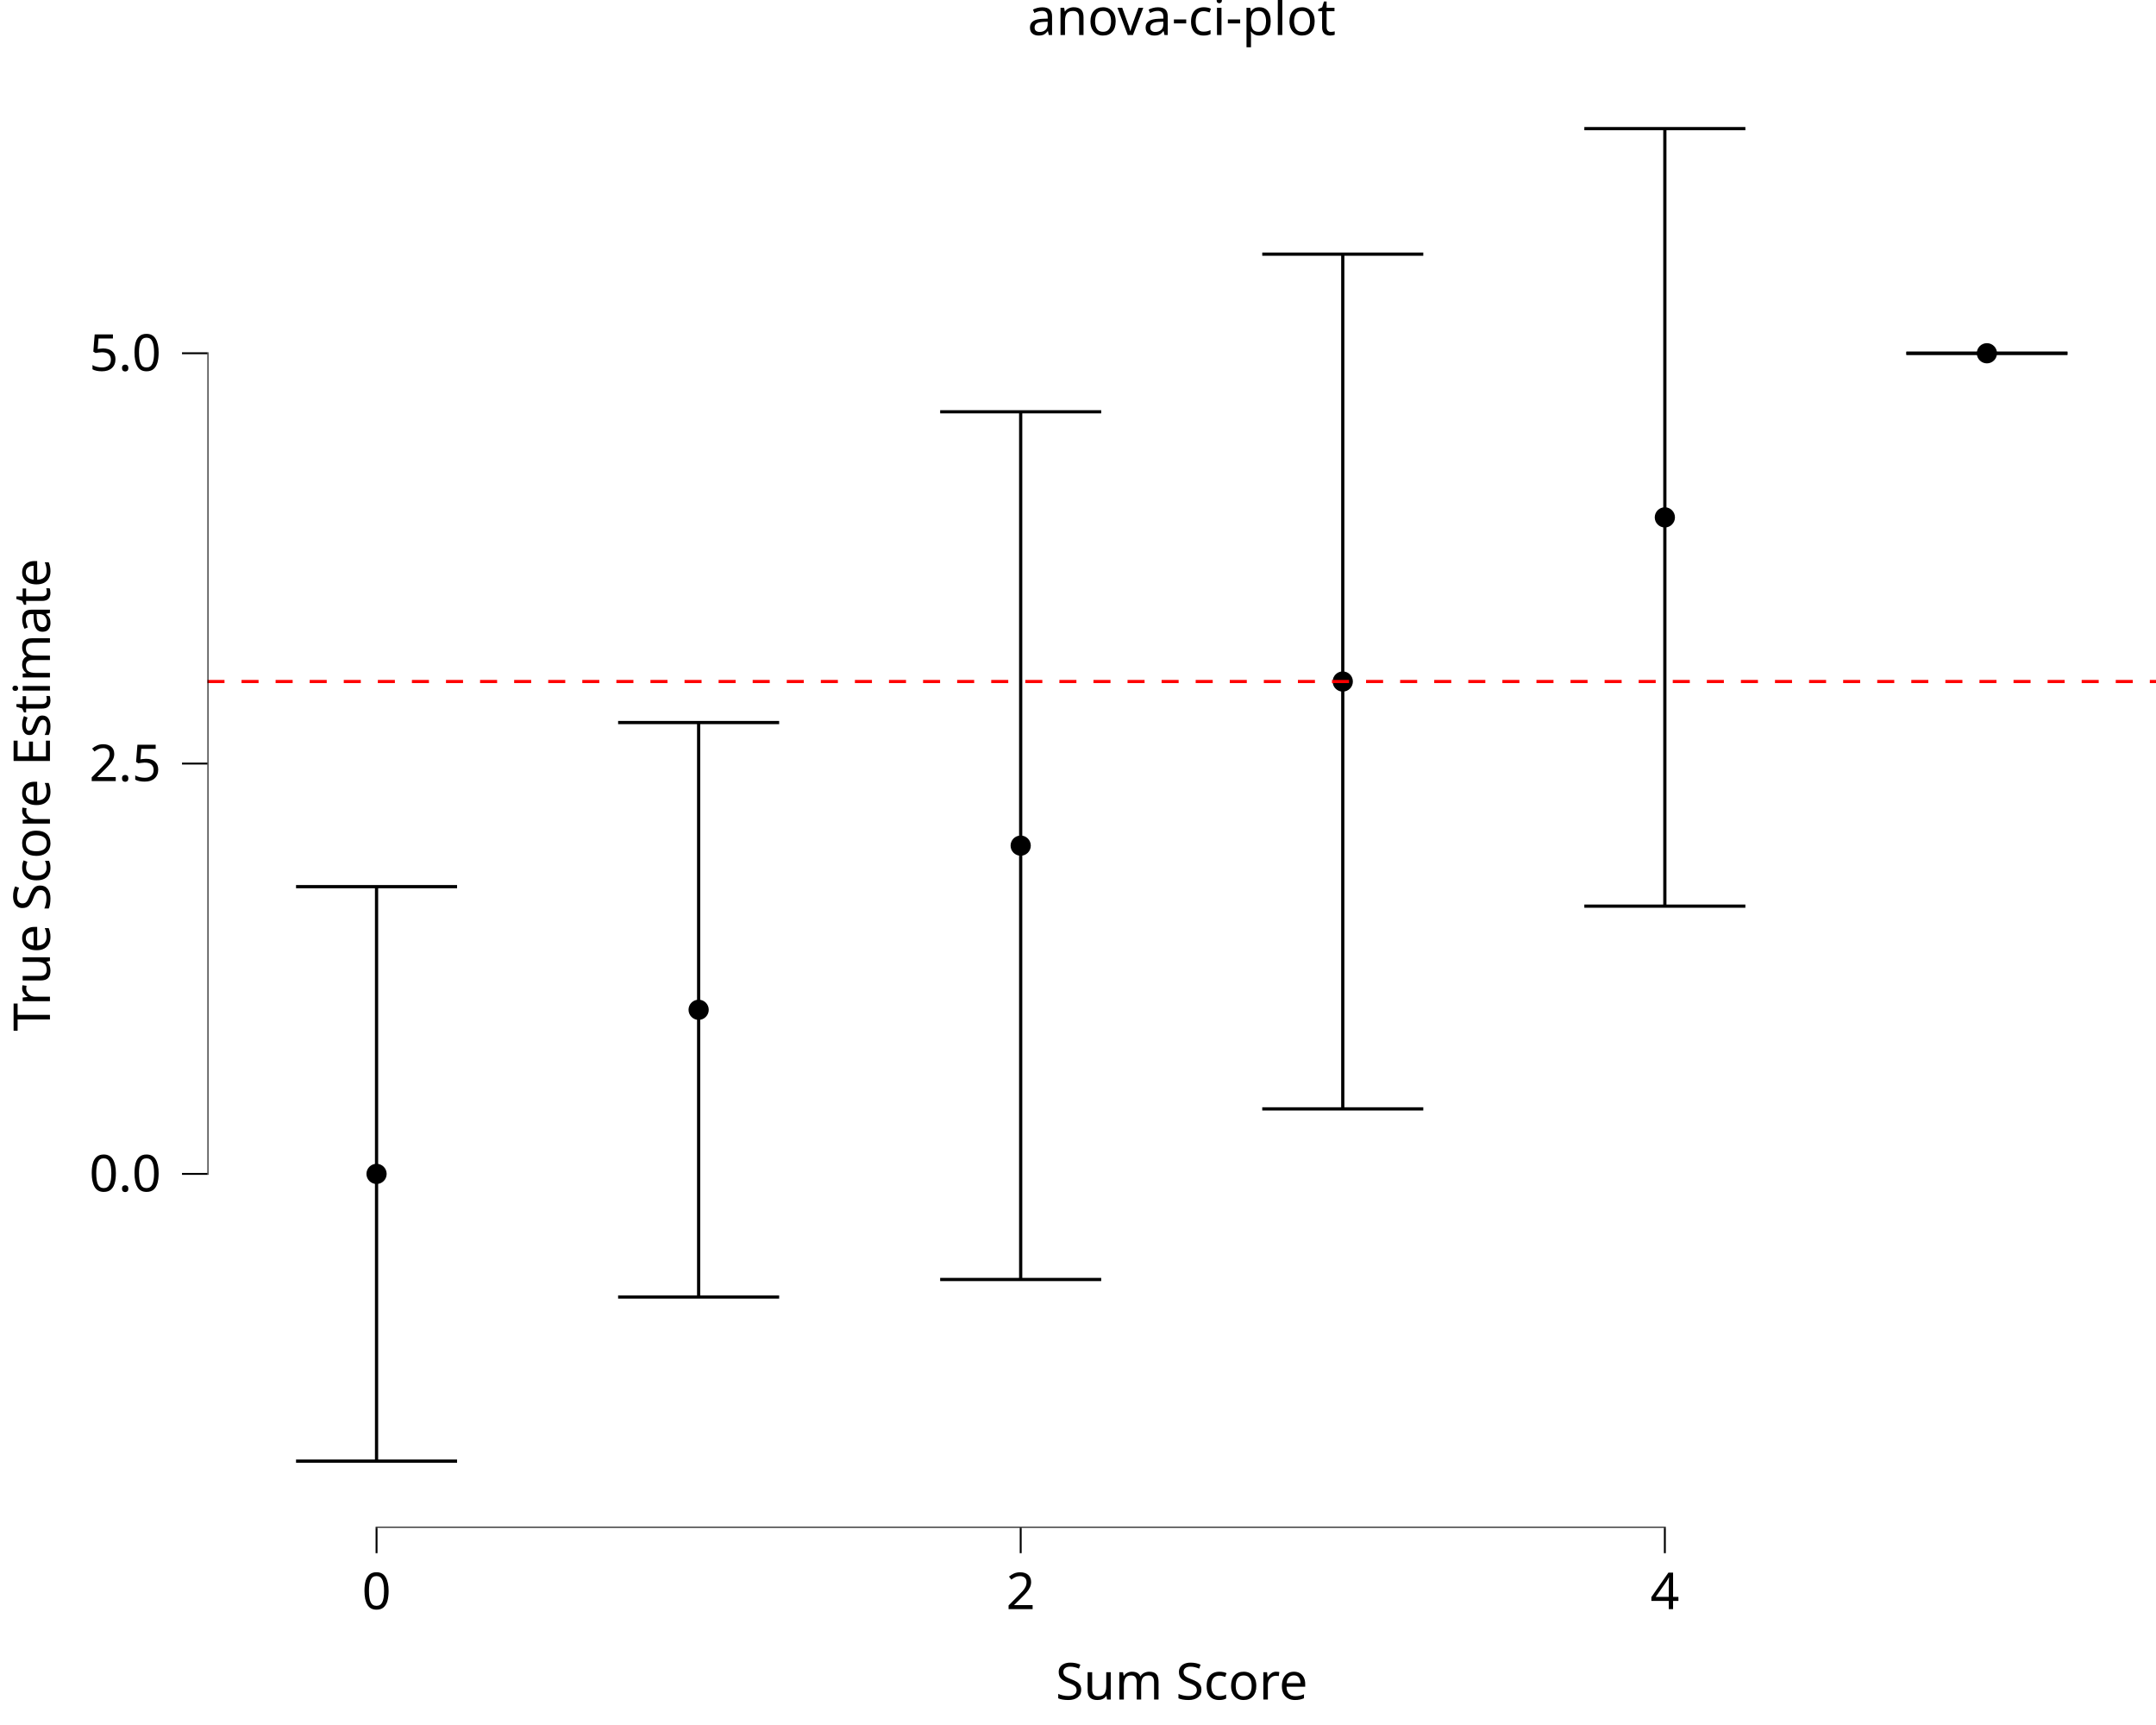
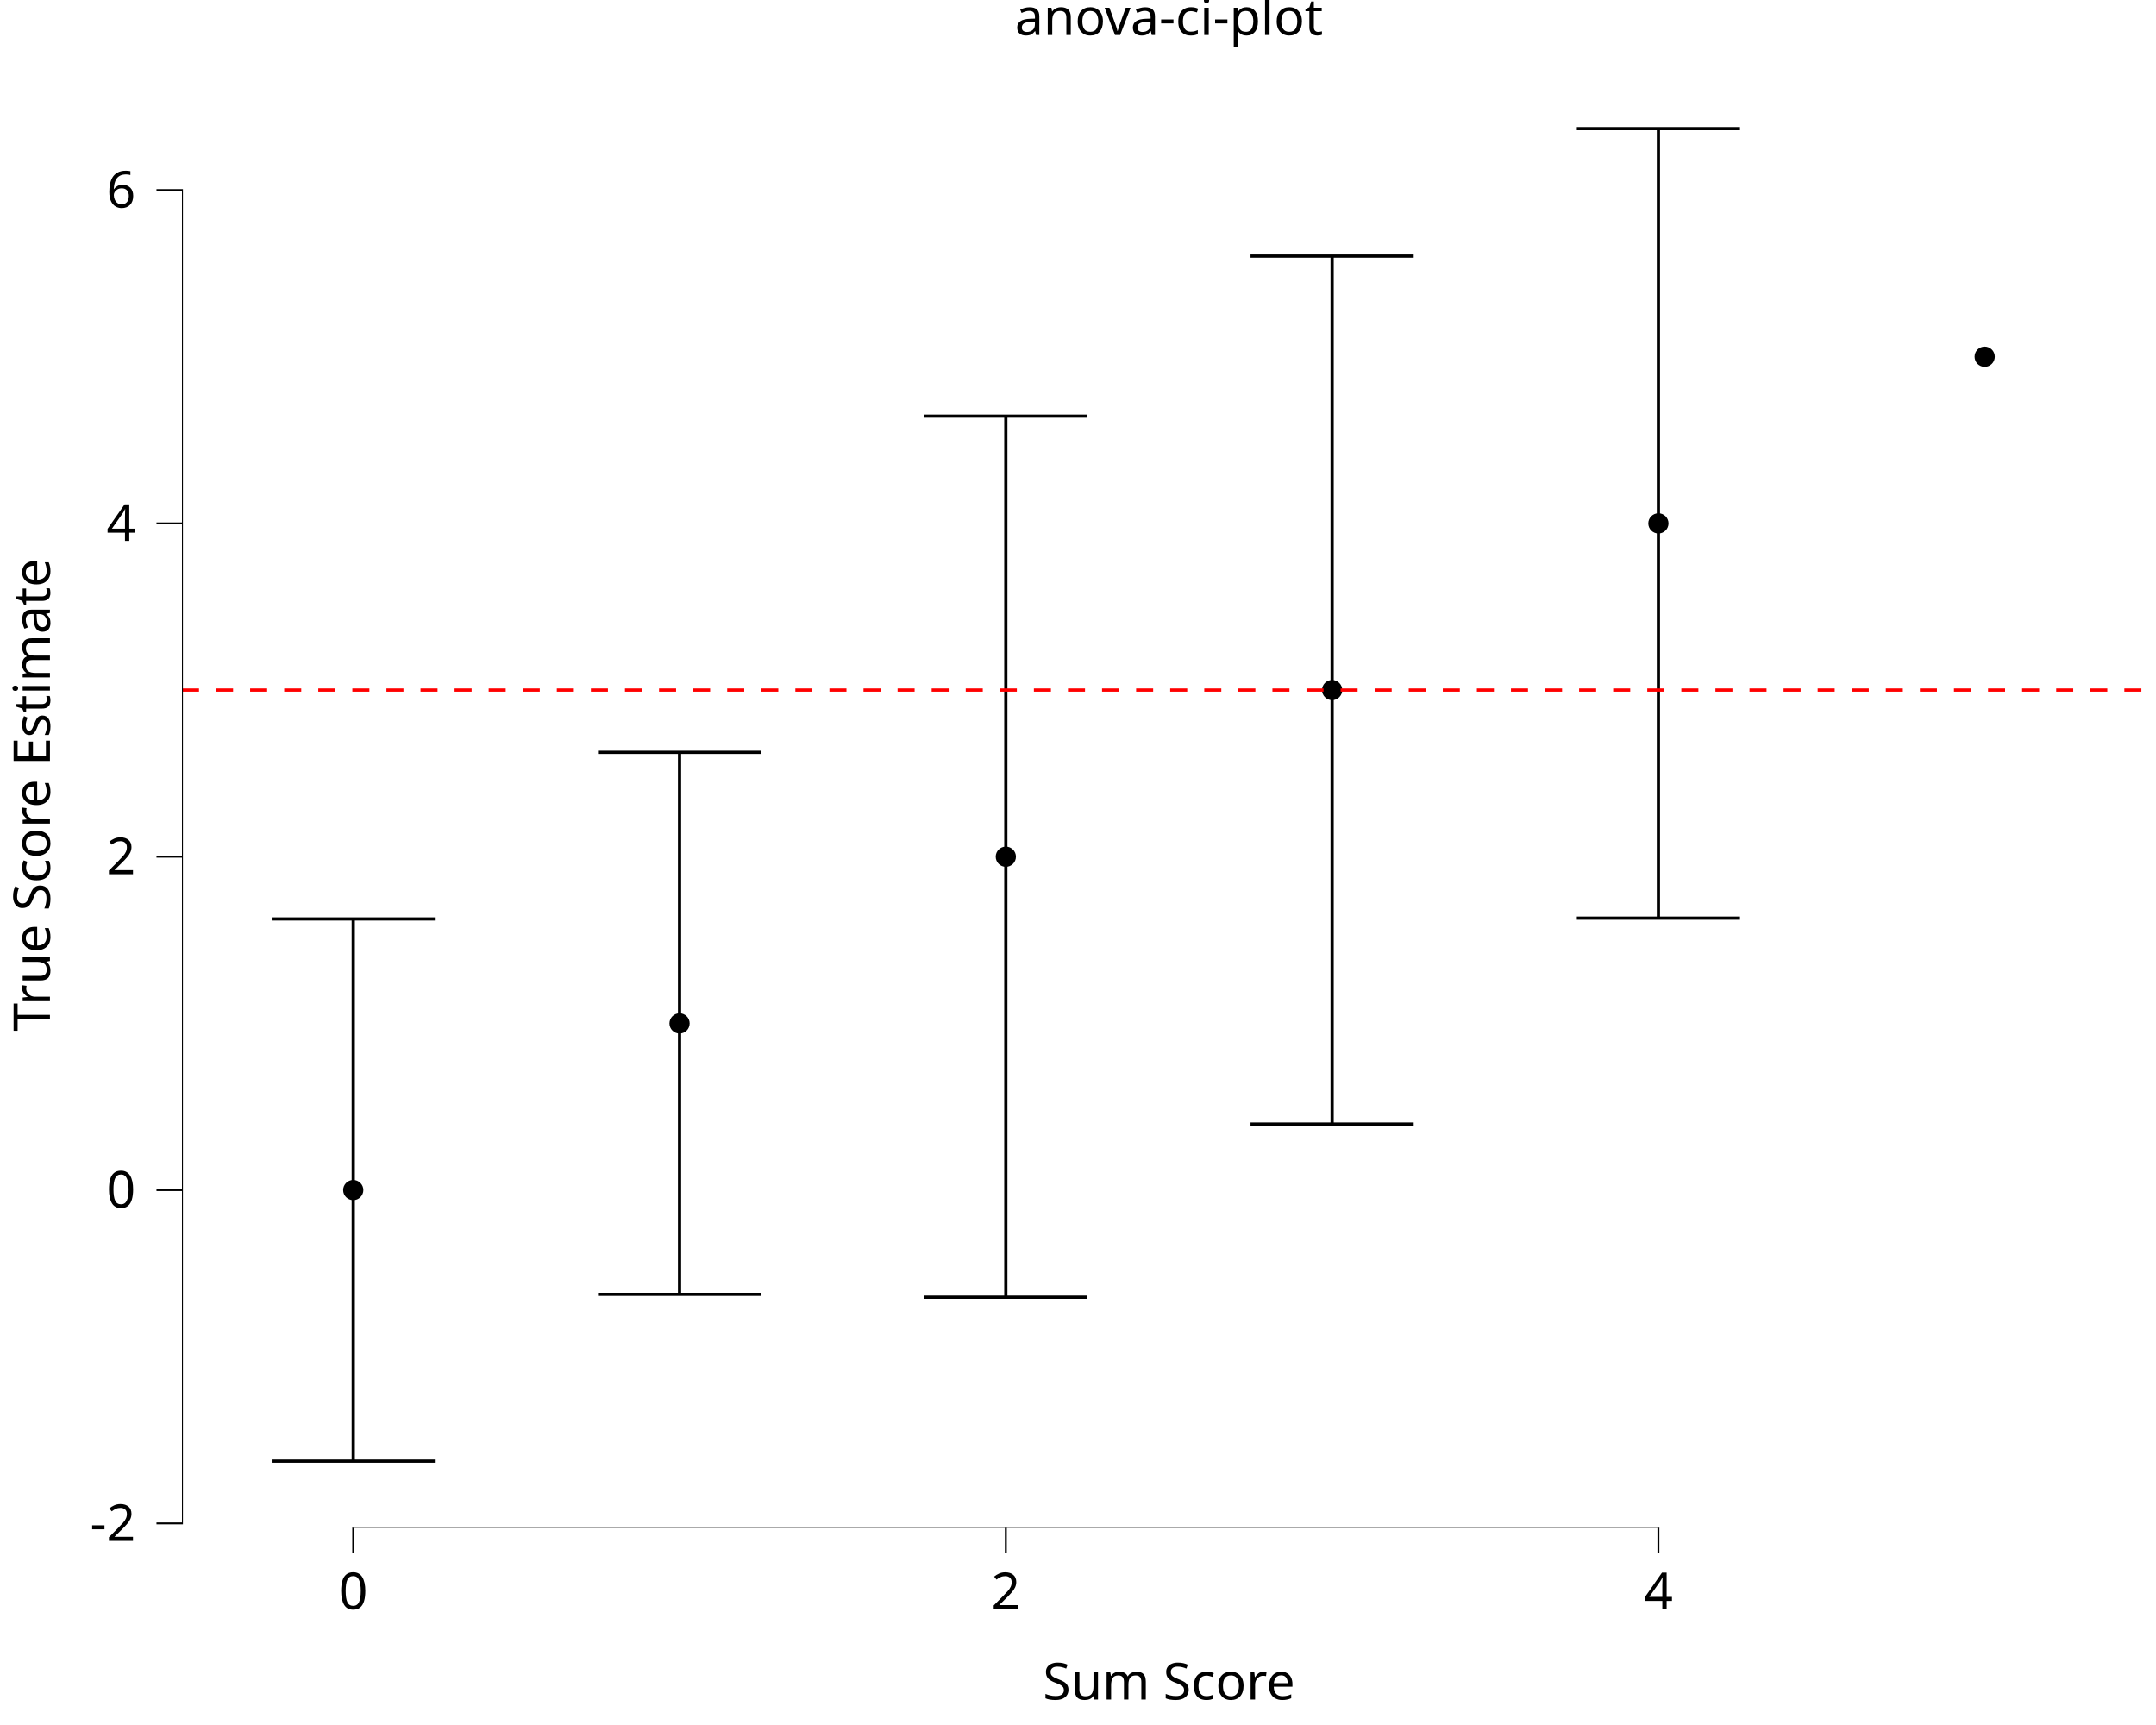
<svg xmlns="http://www.w3.org/2000/svg" class="svglite" data-engine-version="2.0" width="720.00pt" height="576.00pt" viewBox="0 0 720.00 576.00">
  <defs>
    <style type="text/css">
    .svglite line, .svglite polyline, .svglite polygon, .svglite path, .svglite rect, .svglite circle {
      fill: none;
      stroke: #000000;
      stroke-linecap: round;
      stroke-linejoin: round;
      stroke-miterlimit: 10.00;
    }
  </style>
  </defs>
  <rect width="100%" height="100%" style="stroke: none; fill: #FFFFFF;" />
  <defs>
    <clipPath id="cpMC4wMHw3MjAuMDB8MC4wMHw1NzYuMDA=">
      <rect x="0.00" y="0.00" width="720.00" height="576.00" />
    </clipPath>
  </defs>
  <g clip-path="url(#cpMC4wMHw3MjAuMDB8MC4wMHw1NzYuMDA=)">
-     <rect x="-0" y="0.00" width="720.00" height="576.00" style="stroke-width: 10.67; stroke: none;" />
+     <rect x="0.00" y="0.00" width="720.00" height="576.00" style="stroke-width: 10.67; stroke: none;" />
  </g>
  <defs>
-     <clipPath id="cpNjkuMjh8NzIwLjAwfDIwLjcxfDUxMC4xNA==">
-       <rect x="69.28" y="20.71" width="650.72" height="489.43" />
+     <clipPath id="cpNjAuNzd8NzIwLjAwfDIwLjcxfDUxMC4xNA==">
+       <rect x="60.77" y="20.71" width="659.23" height="489.43" />
    </clipPath>
  </defs>
-   <g clip-path="url(#cpNjkuMjh8NzIwLjAwfDIwLjcxfDUxMC4xNA==)">
-     <rect x="69.28" y="20.71" width="650.72" height="489.43" style="stroke-width: 10.67; stroke: none;" />
-     <circle cx="125.75" cy="391.98" r="3.02" style="stroke-width: 0.71; fill: #000000;" />
-     <circle cx="233.31" cy="337.18" r="3.02" style="stroke-width: 0.71; fill: #000000;" />
-     <circle cx="340.86" cy="282.37" r="3.02" style="stroke-width: 0.71; fill: #000000;" />
-     <circle cx="448.42" cy="227.57" r="3.02" style="stroke-width: 0.71; fill: #000000;" />
-     <circle cx="555.98" cy="172.76" r="3.02" style="stroke-width: 0.71; fill: #000000;" />
-     <circle cx="663.53" cy="117.96" r="3.02" style="stroke-width: 0.71; fill: #000000;" />
-     <polyline points="98.86,296.07 152.64,296.07 " style="stroke-width: 1.07; stroke-linecap: butt;" />
-     <polyline points="125.75,296.07 125.75,487.89 " style="stroke-width: 1.07; stroke-linecap: butt;" />
-     <polyline points="98.86,487.89 152.64,487.89 " style="stroke-width: 1.07; stroke-linecap: butt;" />
-     <polyline points="206.42,241.27 260.20,241.27 " style="stroke-width: 1.07; stroke-linecap: butt;" />
-     <polyline points="233.31,241.27 233.31,433.09 " style="stroke-width: 1.07; stroke-linecap: butt;" />
-     <polyline points="206.42,433.09 260.20,433.09 " style="stroke-width: 1.07; stroke-linecap: butt;" />
-     <polyline points="313.97,137.50 367.75,137.50 " style="stroke-width: 1.07; stroke-linecap: butt;" />
-     <polyline points="340.86,137.50 340.86,427.24 " style="stroke-width: 1.07; stroke-linecap: butt;" />
-     <polyline points="313.97,427.24 367.75,427.24 " style="stroke-width: 1.07; stroke-linecap: butt;" />
-     <polyline points="421.53,84.86 475.31,84.86 " style="stroke-width: 1.07; stroke-linecap: butt;" />
-     <polyline points="448.42,84.86 448.42,370.27 " style="stroke-width: 1.07; stroke-linecap: butt;" />
-     <polyline points="421.53,370.27 475.31,370.27 " style="stroke-width: 1.07; stroke-linecap: butt;" />
-     <polyline points="529.09,42.95 582.87,42.95 " style="stroke-width: 1.07; stroke-linecap: butt;" />
-     <polyline points="555.98,42.95 555.98,302.57 " style="stroke-width: 1.07; stroke-linecap: butt;" />
-     <polyline points="529.09,302.57 582.87,302.57 " style="stroke-width: 1.07; stroke-linecap: butt;" />
-     <polyline points="636.64,117.96 690.42,117.96 " style="stroke-width: 1.07; stroke-linecap: butt;" />
-     <polyline points="663.53,117.96 663.53,117.96 " style="stroke-width: 1.07; stroke-linecap: butt;" />
-     <polyline points="636.64,117.96 690.42,117.96 " style="stroke-width: 1.07; stroke-linecap: butt;" />
-     <line x1="69.28" y1="227.57" x2="720.00" y2="227.57" style="stroke-width: 1.07; stroke: #FF0000; stroke-dasharray: 5.69,5.69; stroke-linecap: butt;" />
-     <line x1="125.43" y1="510.14" x2="556.30" y2="510.14" style="stroke-width: 0.64; stroke-linecap: butt;" />
-     <line x1="69.28" y1="392.30" x2="69.28" y2="117.64" style="stroke-width: 0.64; stroke-linecap: butt;" />
-     <rect x="69.28" y="20.71" width="650.72" height="489.43" style="stroke-width: 0.00; stroke: none;" />
+   <g clip-path="url(#cpNjAuNzd8NzIwLjAwfDIwLjcxfDUxMC4xNA==)">
+     <rect x="60.77" y="20.71" width="659.23" height="489.43" style="stroke-width: 10.67; stroke: none;" />
+     <circle cx="117.97" cy="397.38" r="3.02" style="stroke-width: 0.71; fill: #000000;" />
+     <circle cx="226.94" cy="341.73" r="3.02" style="stroke-width: 0.71; fill: #000000;" />
+     <circle cx="335.90" cy="286.07" r="3.02" style="stroke-width: 0.71; fill: #000000;" />
+     <circle cx="444.87" cy="230.42" r="3.02" style="stroke-width: 0.71; fill: #000000;" />
+     <circle cx="553.83" cy="174.77" r="3.02" style="stroke-width: 0.71; fill: #000000;" />
+     <circle cx="662.79" cy="119.12" r="3.02" style="stroke-width: 0.71; fill: #000000;" />
+     <polyline points="90.73,306.86 145.21,306.86 " style="stroke-width: 1.07; stroke-linecap: butt;" />
+     <polyline points="117.97,306.86 117.97,487.89 " style="stroke-width: 1.07; stroke-linecap: butt;" />
+     <polyline points="90.73,487.89 145.21,487.89 " style="stroke-width: 1.07; stroke-linecap: butt;" />
+     <polyline points="199.70,251.21 254.18,251.21 " style="stroke-width: 1.07; stroke-linecap: butt;" />
+     <polyline points="226.94,251.21 226.94,432.24 " style="stroke-width: 1.07; stroke-linecap: butt;" />
+     <polyline points="199.70,432.24 254.18,432.24 " style="stroke-width: 1.07; stroke-linecap: butt;" />
+     <polyline points="308.66,138.96 363.14,138.96 " style="stroke-width: 1.07; stroke-linecap: butt;" />
+     <polyline points="335.90,138.96 335.90,433.19 " style="stroke-width: 1.07; stroke-linecap: butt;" />
+     <polyline points="308.66,433.19 363.14,433.19 " style="stroke-width: 1.07; stroke-linecap: butt;" />
+     <polyline points="417.62,85.51 472.11,85.51 " style="stroke-width: 1.07; stroke-linecap: butt;" />
+     <polyline points="444.87,85.51 444.87,375.33 " style="stroke-width: 1.07; stroke-linecap: butt;" />
+     <polyline points="417.62,375.33 472.11,375.33 " style="stroke-width: 1.07; stroke-linecap: butt;" />
+     <polyline points="526.59,42.95 581.07,42.95 " style="stroke-width: 1.07; stroke-linecap: butt;" />
+     <polyline points="553.83,42.95 553.83,306.58 " style="stroke-width: 1.07; stroke-linecap: butt;" />
+     <polyline points="526.59,306.58 581.07,306.58 " style="stroke-width: 1.07; stroke-linecap: butt;" />
+     <line x1="60.77" y1="230.42" x2="720.00" y2="230.42" style="stroke-width: 1.07; stroke: #FF0000; stroke-dasharray: 5.69,5.69; stroke-linecap: butt;" />
+     <line x1="117.65" y1="510.14" x2="554.15" y2="510.14" style="stroke-width: 0.64; stroke-linecap: butt;" />
+     <line x1="60.77" y1="509.00" x2="60.77" y2="63.15" style="stroke-width: 0.64; stroke-linecap: butt;" />
+     <rect x="60.77" y="20.71" width="659.23" height="489.43" style="stroke-width: 0.00; stroke: none;" />
  </g>
  <g clip-path="url(#cpMC4wMHw3MjAuMDB8MC4wMHw1NzYuMDA=)">
-     <polyline points="69.28,510.14 69.28,20.71 " style="stroke-width: 0.00; stroke: none; stroke-linecap: butt;" />
-     <text x="53.81" y="397.83" text-anchor="end" style="font-size: 17.00px; font-family: sans;" textLength="23.63px" lengthAdjust="spacingAndGlyphs">0.0</text>
-     <text x="53.81" y="260.82" text-anchor="end" style="font-size: 17.00px; font-family: sans;" textLength="23.63px" lengthAdjust="spacingAndGlyphs">2.5</text>
-     <text x="53.81" y="123.81" text-anchor="end" style="font-size: 17.00px; font-family: sans;" textLength="23.63px" lengthAdjust="spacingAndGlyphs">5.0</text>
-     <polyline points="60.78,391.98 69.28,391.98 " style="stroke-width: 0.64; stroke-linecap: butt;" />
-     <polyline points="60.78,254.97 69.28,254.97 " style="stroke-width: 0.64; stroke-linecap: butt;" />
-     <polyline points="60.78,117.96 69.28,117.96 " style="stroke-width: 0.64; stroke-linecap: butt;" />
-     <polyline points="69.28,510.14 720.00,510.14 " style="stroke-width: 0.00; stroke: none; stroke-linecap: butt;" />
-     <polyline points="125.75,518.64 125.75,510.14 " style="stroke-width: 0.64; stroke-linecap: butt;" />
-     <polyline points="340.86,518.64 340.86,510.14 " style="stroke-width: 0.64; stroke-linecap: butt;" />
-     <polyline points="555.98,518.64 555.98,510.14 " style="stroke-width: 0.64; stroke-linecap: butt;" />
-     <text x="125.75" y="537.32" text-anchor="middle" style="font-size: 17.00px; font-family: sans;" textLength="9.46px" lengthAdjust="spacingAndGlyphs">0</text>
-     <text x="340.86" y="537.32" text-anchor="middle" style="font-size: 17.00px; font-family: sans;" textLength="9.46px" lengthAdjust="spacingAndGlyphs">2</text>
-     <text x="555.98" y="537.32" text-anchor="middle" style="font-size: 17.00px; font-family: sans;" textLength="9.46px" lengthAdjust="spacingAndGlyphs">4</text>
-     <text x="394.64" y="567.49" text-anchor="middle" style="font-size: 17.00px; font-family: sans;" textLength="84.11px" lengthAdjust="spacingAndGlyphs">Sum Score</text>
+     <polyline points="60.77,510.14 60.77,20.71 " style="stroke-width: 0.00; stroke: none; stroke-linecap: butt;" />
+     <text x="45.29" y="514.53" text-anchor="end" style="font-size: 17.00px; font-family: sans;" textLength="15.12px" lengthAdjust="spacingAndGlyphs">-2</text>
+     <text x="45.29" y="403.23" text-anchor="end" style="font-size: 17.00px; font-family: sans;" textLength="9.46px" lengthAdjust="spacingAndGlyphs">0</text>
+     <text x="45.29" y="291.92" text-anchor="end" style="font-size: 17.00px; font-family: sans;" textLength="9.46px" lengthAdjust="spacingAndGlyphs">2</text>
+     <text x="45.29" y="180.62" text-anchor="end" style="font-size: 17.00px; font-family: sans;" textLength="9.46px" lengthAdjust="spacingAndGlyphs">4</text>
+     <text x="45.29" y="69.31" text-anchor="end" style="font-size: 17.00px; font-family: sans;" textLength="9.46px" lengthAdjust="spacingAndGlyphs">6</text>
+     <polyline points="52.26,508.68 60.77,508.68 " style="stroke-width: 0.64; stroke-linecap: butt;" />
+     <polyline points="52.26,397.38 60.77,397.38 " style="stroke-width: 0.64; stroke-linecap: butt;" />
+     <polyline points="52.26,286.07 60.77,286.07 " style="stroke-width: 0.64; stroke-linecap: butt;" />
+     <polyline points="52.26,174.77 60.77,174.77 " style="stroke-width: 0.64; stroke-linecap: butt;" />
+     <polyline points="52.26,63.46 60.77,63.46 " style="stroke-width: 0.64; stroke-linecap: butt;" />
+     <polyline points="60.77,510.14 720.00,510.14 " style="stroke-width: 0.00; stroke: none; stroke-linecap: butt;" />
+     <polyline points="117.97,518.64 117.97,510.14 " style="stroke-width: 0.64; stroke-linecap: butt;" />
+     <polyline points="335.90,518.64 335.90,510.14 " style="stroke-width: 0.64; stroke-linecap: butt;" />
+     <polyline points="553.83,518.64 553.83,510.14 " style="stroke-width: 0.64; stroke-linecap: butt;" />
+     <text x="117.97" y="537.32" text-anchor="middle" style="font-size: 17.00px; font-family: sans;" textLength="9.46px" lengthAdjust="spacingAndGlyphs">0</text>
+     <text x="335.90" y="537.32" text-anchor="middle" style="font-size: 17.00px; font-family: sans;" textLength="9.46px" lengthAdjust="spacingAndGlyphs">2</text>
+     <text x="553.83" y="537.32" text-anchor="middle" style="font-size: 17.00px; font-family: sans;" textLength="9.46px" lengthAdjust="spacingAndGlyphs">4</text>
+     <text x="390.38" y="567.49" text-anchor="middle" style="font-size: 17.00px; font-family: sans;" textLength="84.11px" lengthAdjust="spacingAndGlyphs">Sum Score</text>
    <text transform="translate(16.68,265.42) rotate(-90)" text-anchor="middle" style="font-size: 17.00px; font-family: sans;" textLength="154.97px" lengthAdjust="spacingAndGlyphs">True Score Estimate</text>
-     <text x="394.64" y="11.70" text-anchor="middle" style="font-size: 17.00px; font-family: sans;" textLength="97.34px" lengthAdjust="spacingAndGlyphs">anova-ci-plot</text>
+     <text x="390.38" y="11.70" text-anchor="middle" style="font-size: 17.00px; font-family: sans;" textLength="97.34px" lengthAdjust="spacingAndGlyphs">anova-ci-plot</text>
  </g>
</svg>
